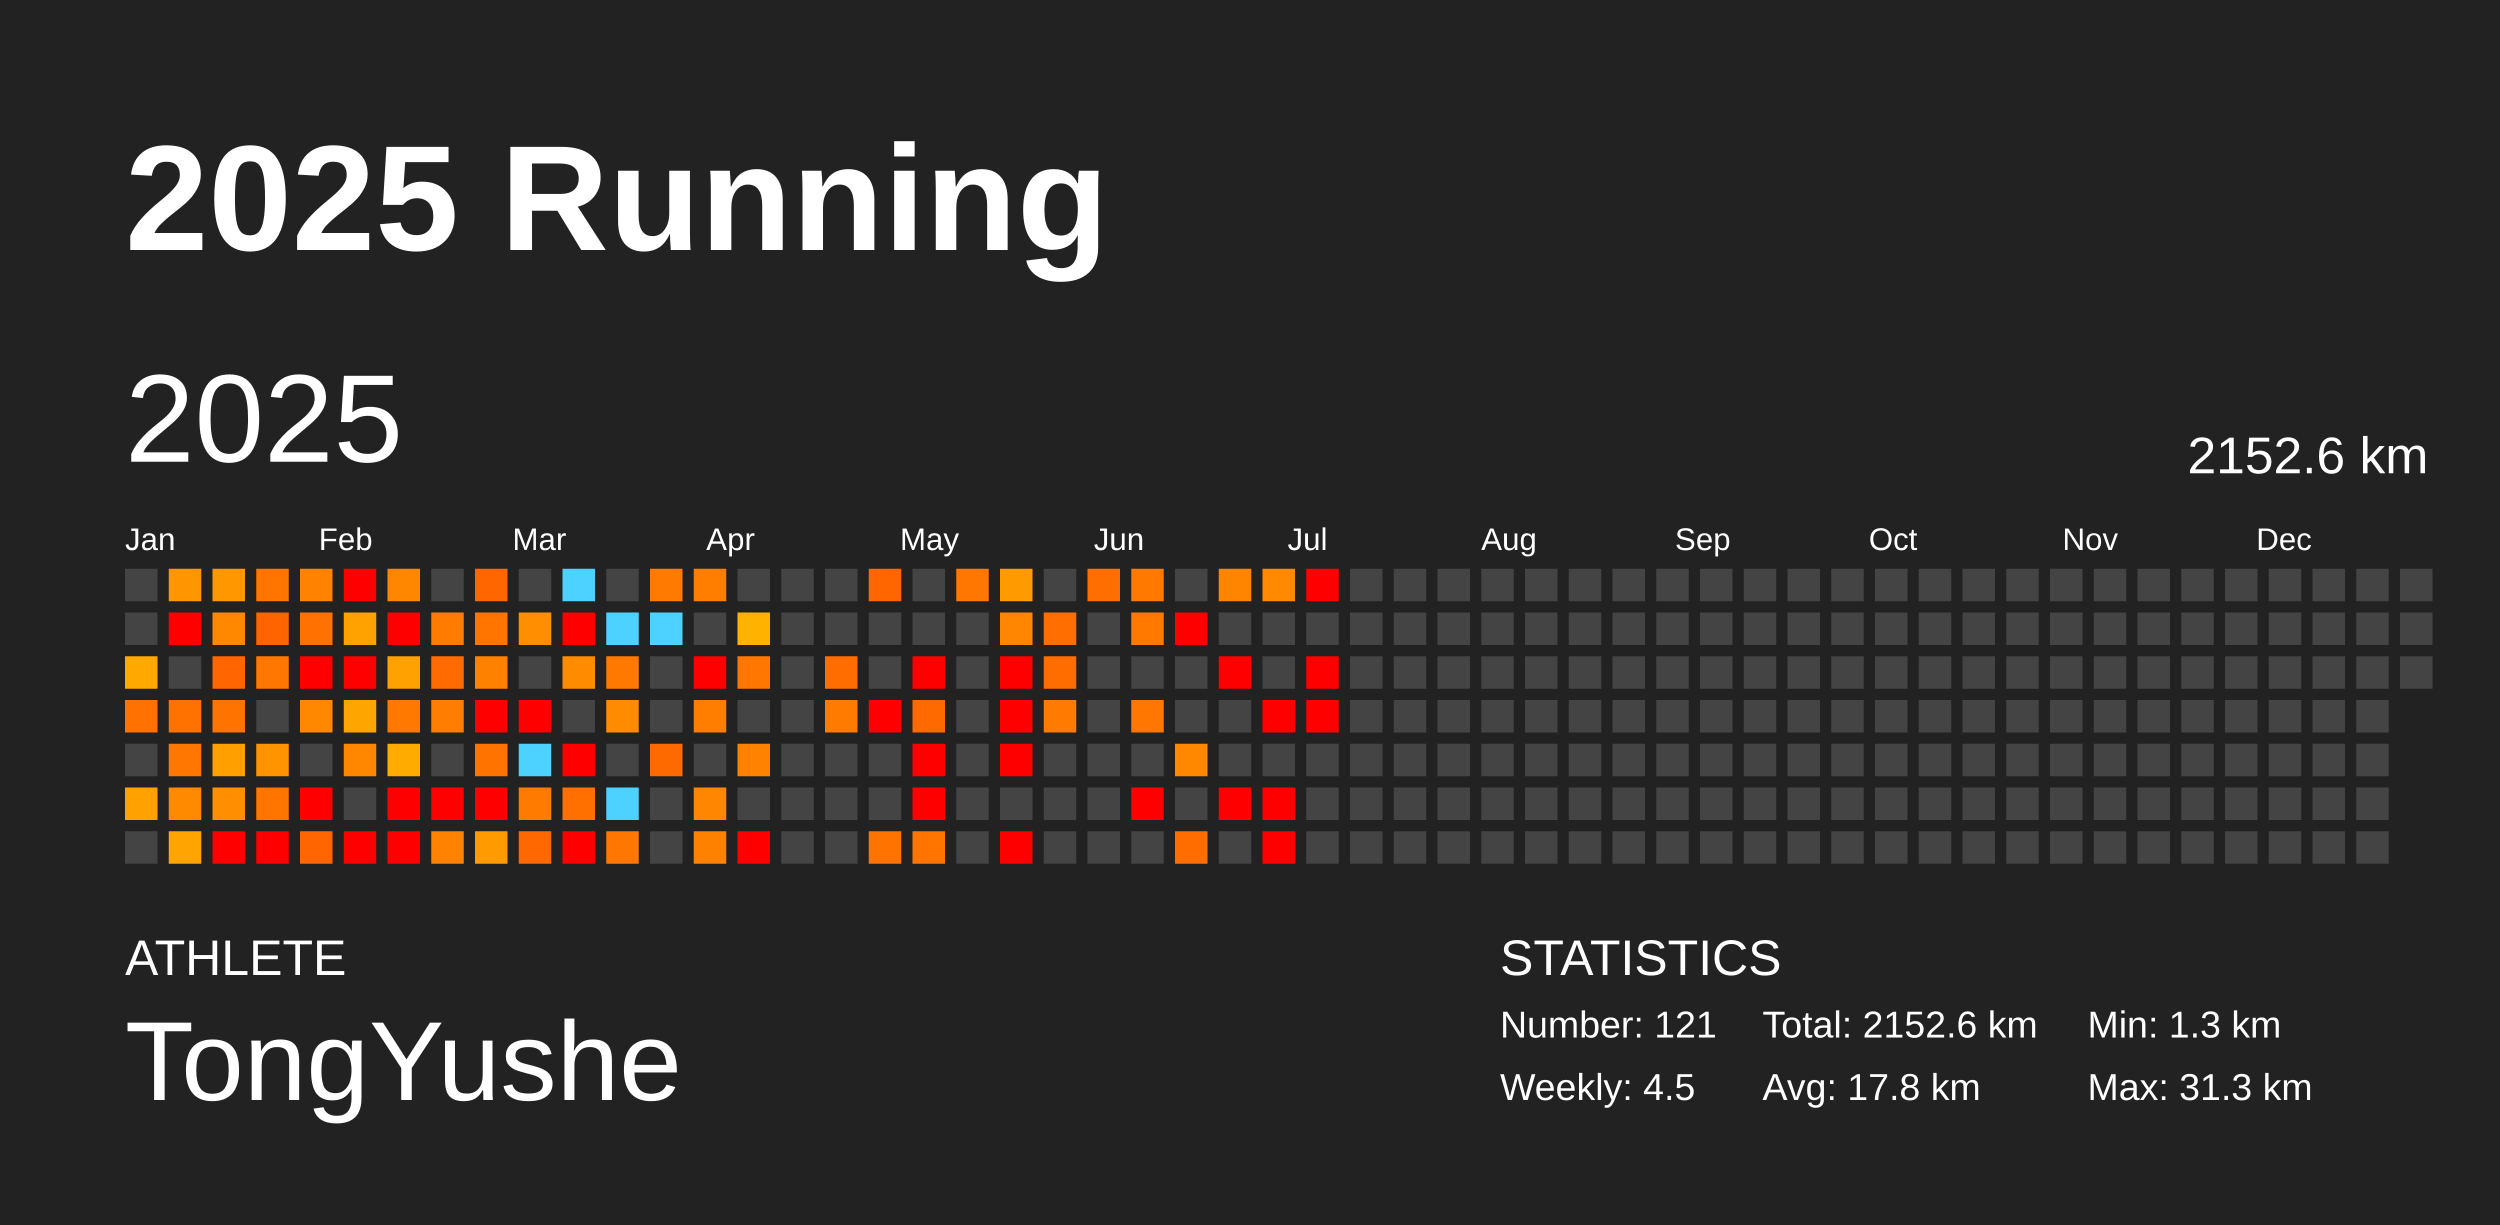
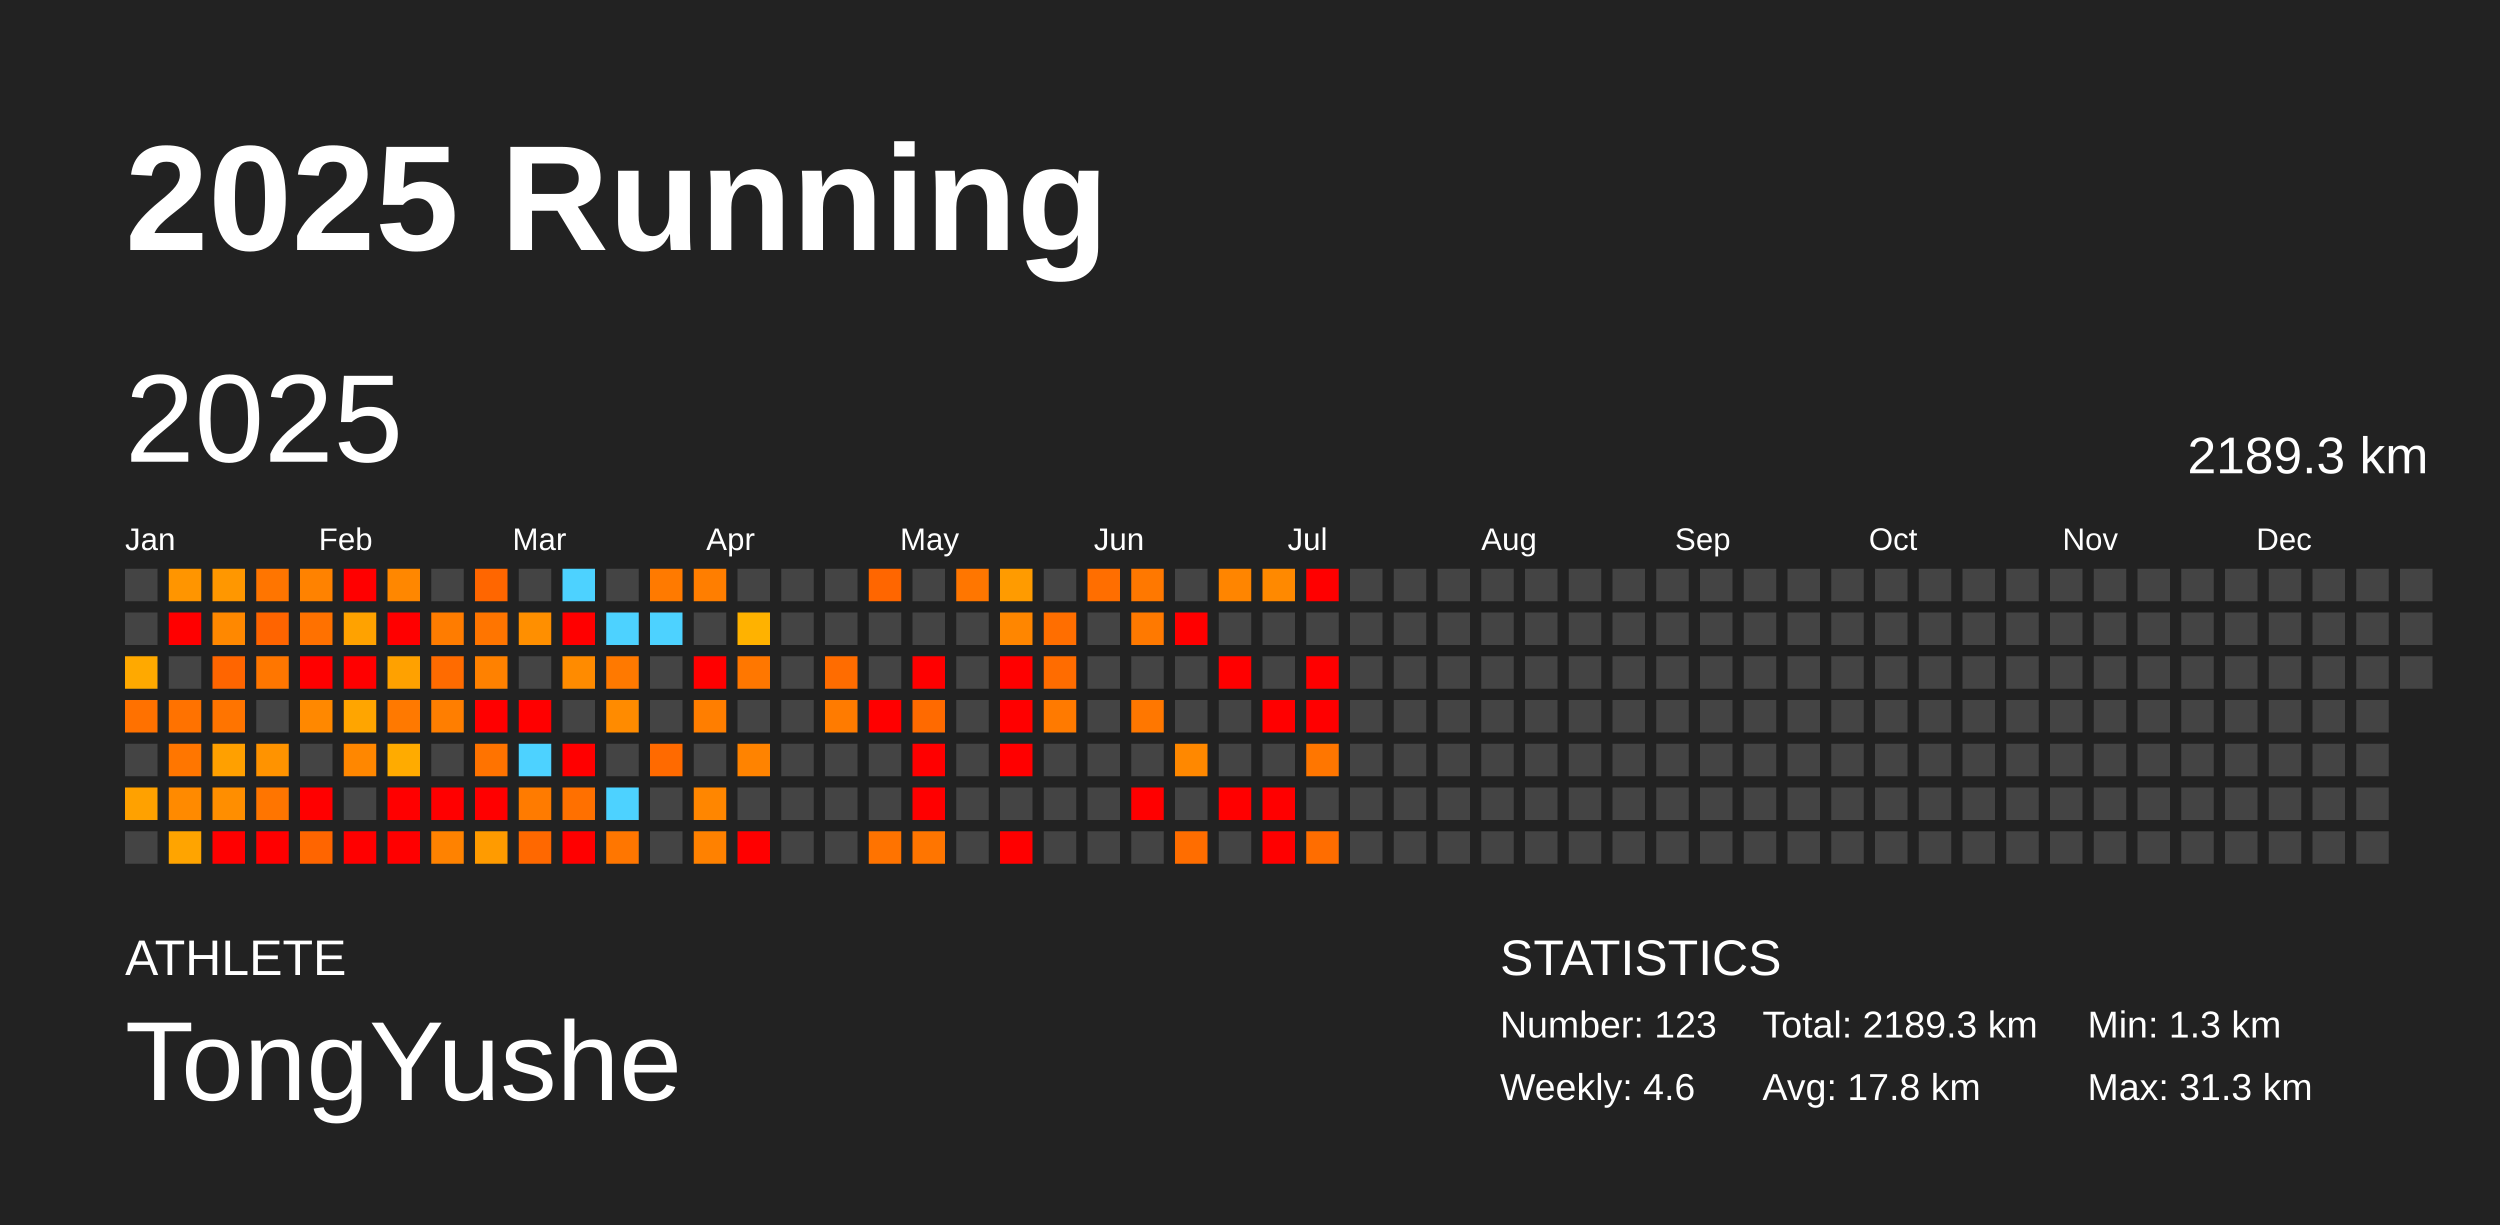
<svg xmlns="http://www.w3.org/2000/svg" baseProfile="full" height="98mm" version="1.1" viewBox="0,0,200,98" width="200mm">
  <defs />
  <rect fill="#222222" height="98" width="200" x="0" y="0" />
  <text fill="#FFFFFF" style="font-size:12px; font-family:Arial; font-weight:bold;" x="10" y="20">2025 Running</text>
  <text fill="#FFFFFF" style="font-size:4px; font-family:Arial" x="10" y="78">ATHLETE</text>
  <text fill="#FFFFFF" style="font-size:9px; font-family:Arial" x="10" y="88">TongYushe</text>
  <text fill="#FFFFFF" style="font-size:4px; font-family:Arial" x="120" y="78">STATISTICS</text>
-   <text fill="#FFFFFF" style="font-size:3px; font-family:Arial" x="120" y="83">Number: 121</text>
-   <text fill="#FFFFFF" style="font-size:3px; font-family:Arial" x="120" y="88">Weekly: 4.5</text>
-   <text fill="#FFFFFF" style="font-size:3px; font-family:Arial" x="141" y="83">Total: 2152.6 km</text>
+   <text fill="#FFFFFF" style="font-size:3px; font-family:Arial" x="120" y="83">Number: 123</text>
+   <text fill="#FFFFFF" style="font-size:3px; font-family:Arial" x="120" y="88">Weekly: 4.6</text>
+   <text fill="#FFFFFF" style="font-size:3px; font-family:Arial" x="141" y="83">Total: 2189.3 km</text>
  <text fill="#FFFFFF" style="font-size:3px; font-family:Arial" x="141" y="88">Avg: 17.8 km</text>
  <text fill="#FFFFFF" style="font-size:3px; font-family:Arial" x="167" y="83">Min: 1.3 km</text>
  <text fill="#FFFFFF" style="font-size:3px; font-family:Arial" x="167" y="88">Max: 31.3 km</text>
  <text dominant-baseline="hanging" fill="#FFFFFF" style="font-size:10.0px; font-family:Arial;" x="10" y="30">2025</text>
-   <text dominant-baseline="hanging" fill="#FFFFFF" style="font-size:4.125px; font-family:Arial;" x="175" y="35">2152.6 km</text>
+   <text dominant-baseline="hanging" fill="#FFFFFF" style="font-size:4.125px; font-family:Arial;" x="175" y="35">2189.3 km</text>
  <text fill="#FFFFFF" style="font-size:2.5px; font-family:Arial" x="10.0" y="44">Jan</text>
  <text fill="#FFFFFF" style="font-size:2.5px; font-family:Arial" x="25.5" y="44">Feb</text>
  <text fill="#FFFFFF" style="font-size:2.5px; font-family:Arial" x="41.0" y="44">Mar</text>
  <text fill="#FFFFFF" style="font-size:2.5px; font-family:Arial" x="56.5" y="44">Apr</text>
  <text fill="#FFFFFF" style="font-size:2.5px; font-family:Arial" x="72.0" y="44">May</text>
  <text fill="#FFFFFF" style="font-size:2.5px; font-family:Arial" x="87.5" y="44">Jun</text>
  <text fill="#FFFFFF" style="font-size:2.5px; font-family:Arial" x="103.0" y="44">Jul</text>
  <text fill="#FFFFFF" style="font-size:2.5px; font-family:Arial" x="118.5" y="44">Aug</text>
  <text fill="#FFFFFF" style="font-size:2.5px; font-family:Arial" x="134.0" y="44">Sep</text>
  <text fill="#FFFFFF" style="font-size:2.5px; font-family:Arial" x="149.5" y="44">Oct</text>
  <text fill="#FFFFFF" style="font-size:2.5px; font-family:Arial" x="165.0" y="44">Nov</text>
  <text fill="#FFFFFF" style="font-size:2.5px; font-family:Arial" x="180.5" y="44">Dec</text>
  <rect fill="#444444" height="2.6" width="2.6" x="10.0" y="45.5" />
  <rect fill="#444444" height="2.6" width="2.6" x="10.0" y="49.0" />
  <rect fill="#ffa900" height="2.6" width="2.6" x="10.0" y="52.5" />
  <rect fill="#ff7100" height="2.6" width="2.6" x="10.0" y="56.0" />
  <rect fill="#444444" height="2.6" width="2.6" x="10.0" y="59.5" />
  <rect fill="#ffa100" height="2.6" width="2.6" x="10.0" y="63.0" />
  <rect fill="#444444" height="2.6" width="2.6" x="10.0" y="66.5" />
  <rect fill="#ff9500" height="2.6" width="2.6" x="13.5" y="45.5" />
  <rect fill="red" height="2.6" width="2.6" x="13.5" y="49.0" />
  <rect fill="#444444" height="2.6" width="2.6" x="13.5" y="52.5" />
  <rect fill="#ff7200" height="2.6" width="2.6" x="13.5" y="56.0" />
  <rect fill="#ff7600" height="2.6" width="2.6" x="13.5" y="59.5" />
  <rect fill="#ff8a00" height="2.6" width="2.6" x="13.5" y="63.0" />
  <rect fill="#ffa400" height="2.6" width="2.6" x="13.5" y="66.5" />
  <rect fill="#ff9700" height="2.6" width="2.6" x="17.0" y="45.5" />
  <rect fill="#ff8800" height="2.6" width="2.6" x="17.0" y="49.0" />
  <rect fill="#ff6500" height="2.6" width="2.6" x="17.0" y="52.5" />
  <rect fill="#ff7400" height="2.6" width="2.6" x="17.0" y="56.0" />
  <rect fill="#ffa000" height="2.6" width="2.6" x="17.0" y="59.5" />
  <rect fill="#ff8e00" height="2.6" width="2.6" x="17.0" y="63.0" />
  <rect fill="red" height="2.6" width="2.6" x="17.0" y="66.5" />
  <rect fill="#ff7500" height="2.6" width="2.6" x="20.5" y="45.5" />
  <rect fill="#ff6400" height="2.6" width="2.6" x="20.5" y="49.0" />
  <rect fill="#ff7600" height="2.6" width="2.6" x="20.5" y="52.5" />
  <rect fill="#444444" height="2.6" width="2.6" x="20.5" y="56.0" />
  <rect fill="#ff9300" height="2.6" width="2.6" x="20.5" y="59.5" />
  <rect fill="#ff7500" height="2.6" width="2.6" x="20.5" y="63.0" />
  <rect fill="red" height="2.6" width="2.6" x="20.5" y="66.5" />
  <rect fill="#ff8200" height="2.6" width="2.6" x="24.0" y="45.5" />
  <rect fill="#ff7100" height="2.6" width="2.6" x="24.0" y="49.0" />
  <rect fill="red" height="2.6" width="2.6" x="24.0" y="52.5" />
  <rect fill="#ff8800" height="2.6" width="2.6" x="24.0" y="56.0" />
  <rect fill="#444444" height="2.6" width="2.6" x="24.0" y="59.5" />
  <rect fill="red" height="2.6" width="2.6" x="24.0" y="63.0" />
  <rect fill="#ff6500" height="2.6" width="2.6" x="24.0" y="66.5" />
  <rect fill="red" height="2.6" width="2.6" x="27.5" y="45.5" />
  <rect fill="#ffa200" height="2.6" width="2.6" x="27.5" y="49.0" />
  <rect fill="red" height="2.6" width="2.6" x="27.5" y="52.5" />
  <rect fill="#ffa500" height="2.6" width="2.6" x="27.5" y="56.0" />
  <rect fill="#ff8700" height="2.6" width="2.6" x="27.5" y="59.5" />
  <rect fill="#444444" height="2.6" width="2.6" x="27.5" y="63.0" />
  <rect fill="red" height="2.6" width="2.6" x="27.5" y="66.5" />
  <rect fill="#ff8700" height="2.6" width="2.6" x="31.0" y="45.5" />
  <rect fill="red" height="2.6" width="2.6" x="31.0" y="49.0" />
  <rect fill="#ffa100" height="2.6" width="2.6" x="31.0" y="52.5" />
  <rect fill="#ff7900" height="2.6" width="2.6" x="31.0" y="56.0" />
  <rect fill="#ffab00" height="2.6" width="2.6" x="31.0" y="59.5" />
  <rect fill="red" height="2.6" width="2.6" x="31.0" y="63.0" />
  <rect fill="red" height="2.6" width="2.6" x="31.0" y="66.5" />
  <rect fill="#444444" height="2.6" width="2.6" x="34.5" y="45.5" />
  <rect fill="#ff7c00" height="2.6" width="2.6" x="34.5" y="49.0" />
  <rect fill="#ff6b00" height="2.6" width="2.6" x="34.5" y="52.5" />
  <rect fill="#ff7e00" height="2.6" width="2.6" x="34.5" y="56.0" />
  <rect fill="#444444" height="2.6" width="2.6" x="34.5" y="59.5" />
  <rect fill="red" height="2.6" width="2.6" x="34.5" y="63.0" />
  <rect fill="#ff8200" height="2.6" width="2.6" x="34.5" y="66.5" />
  <rect fill="#ff6600" height="2.6" width="2.6" x="38.0" y="45.5" />
  <rect fill="#ff7500" height="2.6" width="2.6" x="38.0" y="49.0" />
  <rect fill="#ff8100" height="2.6" width="2.6" x="38.0" y="52.5" />
  <rect fill="red" height="2.6" width="2.6" x="38.0" y="56.0" />
  <rect fill="#ff7300" height="2.6" width="2.6" x="38.0" y="59.5" />
  <rect fill="red" height="2.6" width="2.6" x="38.0" y="63.0" />
  <rect fill="#ff9b00" height="2.6" width="2.6" x="38.0" y="66.5" />
  <rect fill="#444444" height="2.6" width="2.6" x="41.5" y="45.5" />
  <rect fill="#ff8f00" height="2.6" width="2.6" x="41.5" y="49.0" />
  <rect fill="#444444" height="2.6" width="2.6" x="41.5" y="52.5" />
  <rect fill="red" height="2.6" width="2.6" x="41.5" y="56.0" />
  <rect fill="#4dd2ff" height="2.6" width="2.6" x="41.5" y="59.5" />
  <rect fill="#ff7b00" height="2.6" width="2.6" x="41.5" y="63.0" />
  <rect fill="#ff6800" height="2.6" width="2.6" x="41.5" y="66.5" />
  <rect fill="#4dd2ff" height="2.6" width="2.6" x="45.0" y="45.5" />
  <rect fill="red" height="2.6" width="2.6" x="45.0" y="49.0" />
  <rect fill="#ff8b00" height="2.6" width="2.6" x="45.0" y="52.5" />
  <rect fill="#444444" height="2.6" width="2.6" x="45.0" y="56.0" />
  <rect fill="red" height="2.6" width="2.6" x="45.0" y="59.5" />
  <rect fill="#ff7000" height="2.6" width="2.6" x="45.0" y="63.0" />
  <rect fill="red" height="2.6" width="2.6" x="45.0" y="66.5" />
  <rect fill="#444444" height="2.6" width="2.6" x="48.5" y="45.5" />
  <rect fill="#4dd2ff" height="2.6" width="2.6" x="48.5" y="49.0" />
  <rect fill="#ff7900" height="2.6" width="2.6" x="48.5" y="52.5" />
  <rect fill="#ff8b00" height="2.6" width="2.6" x="48.5" y="56.0" />
  <rect fill="#444444" height="2.6" width="2.6" x="48.5" y="59.5" />
  <rect fill="#4dd2ff" height="2.6" width="2.6" x="48.5" y="63.0" />
  <rect fill="#ff7600" height="2.6" width="2.6" x="48.5" y="66.5" />
  <rect fill="#ff7a00" height="2.6" width="2.6" x="52.0" y="45.5" />
  <rect fill="#4dd2ff" height="2.6" width="2.6" x="52.0" y="49.0" />
  <rect fill="#444444" height="2.6" width="2.6" x="52.0" y="52.5" />
  <rect fill="#444444" height="2.6" width="2.6" x="52.0" y="56.0" />
  <rect fill="#ff6a00" height="2.6" width="2.6" x="52.0" y="59.5" />
  <rect fill="#444444" height="2.6" width="2.6" x="52.0" y="63.0" />
  <rect fill="#444444" height="2.6" width="2.6" x="52.0" y="66.5" />
  <rect fill="#ff7e00" height="2.6" width="2.6" x="55.5" y="45.5" />
  <rect fill="#444444" height="2.6" width="2.6" x="55.5" y="49.0" />
  <rect fill="red" height="2.6" width="2.6" x="55.5" y="52.5" />
  <rect fill="#ff7e00" height="2.6" width="2.6" x="55.5" y="56.0" />
  <rect fill="#444444" height="2.6" width="2.6" x="55.5" y="59.5" />
  <rect fill="#ff8600" height="2.6" width="2.6" x="55.5" y="63.0" />
  <rect fill="#ff8100" height="2.6" width="2.6" x="55.5" y="66.5" />
  <rect fill="#444444" height="2.6" width="2.6" x="59.0" y="45.5" />
  <rect fill="#ffb200" height="2.6" width="2.6" x="59.0" y="49.0" />
  <rect fill="#ff7700" height="2.6" width="2.6" x="59.0" y="52.5" />
  <rect fill="#444444" height="2.6" width="2.6" x="59.0" y="56.0" />
  <rect fill="#ff8300" height="2.6" width="2.6" x="59.0" y="59.5" />
  <rect fill="#444444" height="2.6" width="2.6" x="59.0" y="63.0" />
  <rect fill="red" height="2.6" width="2.6" x="59.0" y="66.5" />
  <rect fill="#444444" height="2.6" width="2.6" x="62.5" y="45.5" />
  <rect fill="#444444" height="2.6" width="2.6" x="62.5" y="49.0" />
  <rect fill="#444444" height="2.6" width="2.6" x="62.5" y="52.5" />
  <rect fill="#444444" height="2.6" width="2.6" x="62.5" y="56.0" />
  <rect fill="#444444" height="2.6" width="2.6" x="62.5" y="59.5" />
  <rect fill="#444444" height="2.6" width="2.6" x="62.5" y="63.0" />
  <rect fill="#444444" height="2.6" width="2.6" x="62.5" y="66.5" />
  <rect fill="#444444" height="2.6" width="2.6" x="66.0" y="45.5" />
  <rect fill="#444444" height="2.6" width="2.6" x="66.0" y="49.0" />
  <rect fill="#ff6c00" height="2.6" width="2.6" x="66.0" y="52.5" />
  <rect fill="#ff7b00" height="2.6" width="2.6" x="66.0" y="56.0" />
  <rect fill="#444444" height="2.6" width="2.6" x="66.0" y="59.5" />
  <rect fill="#444444" height="2.6" width="2.6" x="66.0" y="63.0" />
  <rect fill="#444444" height="2.6" width="2.6" x="66.0" y="66.5" />
  <rect fill="#ff6600" height="2.6" width="2.6" x="69.5" y="45.5" />
  <rect fill="#444444" height="2.6" width="2.6" x="69.5" y="49.0" />
  <rect fill="#444444" height="2.6" width="2.6" x="69.5" y="52.5" />
  <rect fill="red" height="2.6" width="2.6" x="69.5" y="56.0" />
  <rect fill="#444444" height="2.6" width="2.6" x="69.5" y="59.5" />
  <rect fill="#444444" height="2.6" width="2.6" x="69.5" y="63.0" />
  <rect fill="#ff7300" height="2.6" width="2.6" x="69.5" y="66.5" />
  <rect fill="#444444" height="2.6" width="2.6" x="73.0" y="45.5" />
  <rect fill="#444444" height="2.6" width="2.6" x="73.0" y="49.0" />
  <rect fill="red" height="2.6" width="2.6" x="73.0" y="52.5" />
  <rect fill="#ff6a00" height="2.6" width="2.6" x="73.0" y="56.0" />
  <rect fill="red" height="2.6" width="2.6" x="73.0" y="59.5" />
  <rect fill="red" height="2.6" width="2.6" x="73.0" y="63.0" />
  <rect fill="#ff7500" height="2.6" width="2.6" x="73.0" y="66.5" />
  <rect fill="#ff7600" height="2.6" width="2.6" x="76.5" y="45.5" />
  <rect fill="#444444" height="2.6" width="2.6" x="76.5" y="49.0" />
  <rect fill="#444444" height="2.6" width="2.6" x="76.5" y="52.5" />
  <rect fill="#444444" height="2.6" width="2.6" x="76.5" y="56.0" />
  <rect fill="#444444" height="2.6" width="2.6" x="76.5" y="59.5" />
  <rect fill="#444444" height="2.6" width="2.6" x="76.5" y="63.0" />
  <rect fill="#444444" height="2.6" width="2.6" x="76.5" y="66.5" />
  <rect fill="#ff9b00" height="2.6" width="2.6" x="80.0" y="45.5" />
  <rect fill="#ff8600" height="2.6" width="2.6" x="80.0" y="49.0" />
  <rect fill="red" height="2.6" width="2.6" x="80.0" y="52.5" />
  <rect fill="red" height="2.6" width="2.6" x="80.0" y="56.0" />
  <rect fill="red" height="2.6" width="2.6" x="80.0" y="59.5" />
  <rect fill="#444444" height="2.6" width="2.6" x="80.0" y="63.0" />
  <rect fill="red" height="2.6" width="2.6" x="80.0" y="66.5" />
  <rect fill="#444444" height="2.6" width="2.6" x="83.5" y="45.5" />
  <rect fill="#ff6e00" height="2.6" width="2.6" x="83.5" y="49.0" />
  <rect fill="#ff6c00" height="2.6" width="2.6" x="83.5" y="52.5" />
  <rect fill="#ff7a00" height="2.6" width="2.6" x="83.5" y="56.0" />
  <rect fill="#444444" height="2.6" width="2.6" x="83.5" y="59.5" />
  <rect fill="#444444" height="2.6" width="2.6" x="83.5" y="63.0" />
  <rect fill="#444444" height="2.6" width="2.6" x="83.5" y="66.5" />
  <rect fill="#ff6e00" height="2.6" width="2.6" x="87.0" y="45.5" />
  <rect fill="#444444" height="2.6" width="2.6" x="87.0" y="49.0" />
  <rect fill="#444444" height="2.6" width="2.6" x="87.0" y="52.5" />
  <rect fill="#444444" height="2.6" width="2.6" x="87.0" y="56.0" />
  <rect fill="#444444" height="2.6" width="2.6" x="87.0" y="59.5" />
  <rect fill="#444444" height="2.6" width="2.6" x="87.0" y="63.0" />
  <rect fill="#444444" height="2.6" width="2.6" x="87.0" y="66.5" />
  <rect fill="#ff7800" height="2.6" width="2.6" x="90.5" y="45.5" />
  <rect fill="#ff7900" height="2.6" width="2.6" x="90.5" y="49.0" />
  <rect fill="#444444" height="2.6" width="2.6" x="90.5" y="52.5" />
  <rect fill="#ff7700" height="2.6" width="2.6" x="90.5" y="56.0" />
  <rect fill="#444444" height="2.6" width="2.6" x="90.5" y="59.5" />
  <rect fill="red" height="2.6" width="2.6" x="90.5" y="63.0" />
  <rect fill="#444444" height="2.6" width="2.6" x="90.5" y="66.5" />
  <rect fill="#444444" height="2.6" width="2.6" x="94.0" y="45.5" />
  <rect fill="red" height="2.6" width="2.6" x="94.0" y="49.0" />
  <rect fill="#444444" height="2.6" width="2.6" x="94.0" y="52.5" />
  <rect fill="#444444" height="2.6" width="2.6" x="94.0" y="56.0" />
  <rect fill="#ff8800" height="2.6" width="2.6" x="94.0" y="59.5" />
  <rect fill="#444444" height="2.6" width="2.6" x="94.0" y="63.0" />
  <rect fill="#ff6d00" height="2.6" width="2.6" x="94.0" y="66.5" />
  <rect fill="#ff8500" height="2.6" width="2.6" x="97.5" y="45.5" />
  <rect fill="#444444" height="2.6" width="2.6" x="97.5" y="49.0" />
  <rect fill="red" height="2.6" width="2.6" x="97.5" y="52.5" />
  <rect fill="#444444" height="2.6" width="2.6" x="97.5" y="56.0" />
  <rect fill="#444444" height="2.6" width="2.6" x="97.5" y="59.5" />
  <rect fill="red" height="2.6" width="2.6" x="97.5" y="63.0" />
  <rect fill="#444444" height="2.6" width="2.6" x="97.5" y="66.5" />
  <rect fill="#ff8900" height="2.6" width="2.6" x="101.0" y="45.5" />
  <rect fill="#444444" height="2.6" width="2.6" x="101.0" y="49.0" />
  <rect fill="#444444" height="2.6" width="2.6" x="101.0" y="52.5" />
  <rect fill="red" height="2.6" width="2.6" x="101.0" y="56.0" />
  <rect fill="#444444" height="2.6" width="2.6" x="101.0" y="59.5" />
  <rect fill="red" height="2.6" width="2.6" x="101.0" y="63.0" />
  <rect fill="red" height="2.6" width="2.6" x="101.0" y="66.5" />
  <rect fill="red" height="2.6" width="2.6" x="104.5" y="45.5" />
  <rect fill="#444444" height="2.6" width="2.6" x="104.5" y="49.0" />
  <rect fill="red" height="2.6" width="2.6" x="104.5" y="52.5" />
  <rect fill="red" height="2.6" width="2.6" x="104.5" y="56.0" />
-   <rect fill="#444444" height="2.6" width="2.6" x="104.5" y="59.5" />
+   <rect fill="#ff7600" height="2.6" width="2.6" x="104.5" y="59.5" />
  <rect fill="#444444" height="2.6" width="2.6" x="104.5" y="63.0" />
-   <rect fill="#444444" height="2.6" width="2.6" x="104.5" y="66.5" />
+   <rect fill="#ff6d00" height="2.6" width="2.6" x="104.5" y="66.5" />
  <rect fill="#444444" height="2.6" width="2.6" x="108.0" y="45.5" />
  <rect fill="#444444" height="2.6" width="2.6" x="108.0" y="49.0" />
  <rect fill="#444444" height="2.6" width="2.6" x="108.0" y="52.5" />
  <rect fill="#444444" height="2.6" width="2.6" x="108.0" y="56.0" />
  <rect fill="#444444" height="2.6" width="2.6" x="108.0" y="59.5" />
  <rect fill="#444444" height="2.6" width="2.6" x="108.0" y="63.0" />
  <rect fill="#444444" height="2.6" width="2.6" x="108.0" y="66.5" />
  <rect fill="#444444" height="2.6" width="2.6" x="111.5" y="45.5" />
  <rect fill="#444444" height="2.6" width="2.6" x="111.5" y="49.0" />
  <rect fill="#444444" height="2.6" width="2.6" x="111.5" y="52.5" />
  <rect fill="#444444" height="2.6" width="2.6" x="111.5" y="56.0" />
  <rect fill="#444444" height="2.6" width="2.6" x="111.5" y="59.5" />
  <rect fill="#444444" height="2.6" width="2.6" x="111.5" y="63.0" />
  <rect fill="#444444" height="2.6" width="2.6" x="111.5" y="66.5" />
  <rect fill="#444444" height="2.6" width="2.6" x="115.0" y="45.5" />
  <rect fill="#444444" height="2.6" width="2.6" x="115.0" y="49.0" />
  <rect fill="#444444" height="2.6" width="2.6" x="115.0" y="52.5" />
  <rect fill="#444444" height="2.6" width="2.6" x="115.0" y="56.0" />
  <rect fill="#444444" height="2.6" width="2.6" x="115.0" y="59.5" />
  <rect fill="#444444" height="2.6" width="2.6" x="115.0" y="63.0" />
  <rect fill="#444444" height="2.6" width="2.6" x="115.0" y="66.5" />
  <rect fill="#444444" height="2.6" width="2.6" x="118.5" y="45.5" />
  <rect fill="#444444" height="2.6" width="2.6" x="118.5" y="49.0" />
  <rect fill="#444444" height="2.6" width="2.6" x="118.5" y="52.5" />
  <rect fill="#444444" height="2.6" width="2.6" x="118.5" y="56.0" />
  <rect fill="#444444" height="2.6" width="2.6" x="118.5" y="59.5" />
  <rect fill="#444444" height="2.6" width="2.6" x="118.5" y="63.0" />
  <rect fill="#444444" height="2.6" width="2.6" x="118.5" y="66.5" />
  <rect fill="#444444" height="2.6" width="2.6" x="122.0" y="45.5" />
  <rect fill="#444444" height="2.6" width="2.6" x="122.0" y="49.0" />
  <rect fill="#444444" height="2.6" width="2.6" x="122.0" y="52.5" />
  <rect fill="#444444" height="2.6" width="2.6" x="122.0" y="56.0" />
  <rect fill="#444444" height="2.6" width="2.6" x="122.0" y="59.5" />
  <rect fill="#444444" height="2.6" width="2.6" x="122.0" y="63.0" />
  <rect fill="#444444" height="2.6" width="2.6" x="122.0" y="66.5" />
  <rect fill="#444444" height="2.6" width="2.6" x="125.5" y="45.5" />
  <rect fill="#444444" height="2.6" width="2.6" x="125.5" y="49.0" />
  <rect fill="#444444" height="2.6" width="2.6" x="125.5" y="52.5" />
  <rect fill="#444444" height="2.6" width="2.6" x="125.5" y="56.0" />
  <rect fill="#444444" height="2.6" width="2.6" x="125.5" y="59.5" />
  <rect fill="#444444" height="2.6" width="2.6" x="125.5" y="63.0" />
  <rect fill="#444444" height="2.6" width="2.6" x="125.5" y="66.5" />
  <rect fill="#444444" height="2.6" width="2.6" x="129.0" y="45.5" />
  <rect fill="#444444" height="2.6" width="2.6" x="129.0" y="49.0" />
  <rect fill="#444444" height="2.6" width="2.6" x="129.0" y="52.5" />
  <rect fill="#444444" height="2.6" width="2.6" x="129.0" y="56.0" />
  <rect fill="#444444" height="2.6" width="2.6" x="129.0" y="59.5" />
  <rect fill="#444444" height="2.6" width="2.6" x="129.0" y="63.0" />
  <rect fill="#444444" height="2.6" width="2.6" x="129.0" y="66.5" />
  <rect fill="#444444" height="2.6" width="2.6" x="132.5" y="45.5" />
  <rect fill="#444444" height="2.6" width="2.6" x="132.5" y="49.0" />
  <rect fill="#444444" height="2.6" width="2.6" x="132.5" y="52.5" />
  <rect fill="#444444" height="2.6" width="2.6" x="132.5" y="56.0" />
  <rect fill="#444444" height="2.6" width="2.6" x="132.5" y="59.5" />
  <rect fill="#444444" height="2.6" width="2.6" x="132.5" y="63.0" />
  <rect fill="#444444" height="2.6" width="2.6" x="132.5" y="66.5" />
  <rect fill="#444444" height="2.6" width="2.6" x="136.0" y="45.5" />
  <rect fill="#444444" height="2.6" width="2.6" x="136.0" y="49.0" />
  <rect fill="#444444" height="2.6" width="2.6" x="136.0" y="52.5" />
  <rect fill="#444444" height="2.6" width="2.6" x="136.0" y="56.0" />
  <rect fill="#444444" height="2.6" width="2.6" x="136.0" y="59.5" />
  <rect fill="#444444" height="2.6" width="2.6" x="136.0" y="63.0" />
  <rect fill="#444444" height="2.6" width="2.6" x="136.0" y="66.5" />
  <rect fill="#444444" height="2.6" width="2.6" x="139.5" y="45.5" />
  <rect fill="#444444" height="2.6" width="2.6" x="139.5" y="49.0" />
  <rect fill="#444444" height="2.6" width="2.6" x="139.5" y="52.5" />
  <rect fill="#444444" height="2.6" width="2.6" x="139.5" y="56.0" />
  <rect fill="#444444" height="2.6" width="2.6" x="139.5" y="59.5" />
  <rect fill="#444444" height="2.6" width="2.6" x="139.5" y="63.0" />
  <rect fill="#444444" height="2.6" width="2.6" x="139.5" y="66.5" />
  <rect fill="#444444" height="2.6" width="2.6" x="143.0" y="45.5" />
  <rect fill="#444444" height="2.6" width="2.6" x="143.0" y="49.0" />
  <rect fill="#444444" height="2.6" width="2.6" x="143.0" y="52.5" />
  <rect fill="#444444" height="2.6" width="2.6" x="143.0" y="56.0" />
  <rect fill="#444444" height="2.6" width="2.6" x="143.0" y="59.5" />
  <rect fill="#444444" height="2.6" width="2.6" x="143.0" y="63.0" />
  <rect fill="#444444" height="2.6" width="2.6" x="143.0" y="66.5" />
  <rect fill="#444444" height="2.6" width="2.6" x="146.5" y="45.5" />
  <rect fill="#444444" height="2.6" width="2.6" x="146.5" y="49.0" />
  <rect fill="#444444" height="2.6" width="2.6" x="146.5" y="52.5" />
  <rect fill="#444444" height="2.6" width="2.6" x="146.5" y="56.0" />
  <rect fill="#444444" height="2.6" width="2.6" x="146.5" y="59.5" />
  <rect fill="#444444" height="2.6" width="2.6" x="146.5" y="63.0" />
  <rect fill="#444444" height="2.6" width="2.6" x="146.5" y="66.5" />
  <rect fill="#444444" height="2.6" width="2.6" x="150.0" y="45.5" />
  <rect fill="#444444" height="2.6" width="2.6" x="150.0" y="49.0" />
  <rect fill="#444444" height="2.6" width="2.6" x="150.0" y="52.5" />
  <rect fill="#444444" height="2.6" width="2.6" x="150.0" y="56.0" />
  <rect fill="#444444" height="2.6" width="2.6" x="150.0" y="59.5" />
  <rect fill="#444444" height="2.6" width="2.6" x="150.0" y="63.0" />
  <rect fill="#444444" height="2.6" width="2.6" x="150.0" y="66.5" />
  <rect fill="#444444" height="2.6" width="2.6" x="153.5" y="45.5" />
  <rect fill="#444444" height="2.6" width="2.6" x="153.5" y="49.0" />
  <rect fill="#444444" height="2.6" width="2.6" x="153.5" y="52.5" />
  <rect fill="#444444" height="2.6" width="2.6" x="153.5" y="56.0" />
  <rect fill="#444444" height="2.6" width="2.6" x="153.5" y="59.5" />
  <rect fill="#444444" height="2.6" width="2.6" x="153.5" y="63.0" />
  <rect fill="#444444" height="2.6" width="2.6" x="153.5" y="66.5" />
  <rect fill="#444444" height="2.6" width="2.6" x="157.0" y="45.5" />
  <rect fill="#444444" height="2.6" width="2.6" x="157.0" y="49.0" />
  <rect fill="#444444" height="2.6" width="2.6" x="157.0" y="52.5" />
  <rect fill="#444444" height="2.6" width="2.6" x="157.0" y="56.0" />
  <rect fill="#444444" height="2.6" width="2.6" x="157.0" y="59.5" />
  <rect fill="#444444" height="2.6" width="2.6" x="157.0" y="63.0" />
  <rect fill="#444444" height="2.6" width="2.6" x="157.0" y="66.5" />
  <rect fill="#444444" height="2.6" width="2.6" x="160.5" y="45.5" />
  <rect fill="#444444" height="2.6" width="2.6" x="160.5" y="49.0" />
  <rect fill="#444444" height="2.6" width="2.6" x="160.5" y="52.5" />
  <rect fill="#444444" height="2.6" width="2.6" x="160.5" y="56.0" />
  <rect fill="#444444" height="2.6" width="2.6" x="160.5" y="59.5" />
  <rect fill="#444444" height="2.6" width="2.6" x="160.5" y="63.0" />
  <rect fill="#444444" height="2.6" width="2.6" x="160.5" y="66.5" />
  <rect fill="#444444" height="2.6" width="2.6" x="164.0" y="45.5" />
  <rect fill="#444444" height="2.6" width="2.6" x="164.0" y="49.0" />
  <rect fill="#444444" height="2.6" width="2.6" x="164.0" y="52.5" />
  <rect fill="#444444" height="2.6" width="2.6" x="164.0" y="56.0" />
  <rect fill="#444444" height="2.6" width="2.6" x="164.0" y="59.5" />
  <rect fill="#444444" height="2.6" width="2.6" x="164.0" y="63.0" />
  <rect fill="#444444" height="2.6" width="2.6" x="164.0" y="66.5" />
  <rect fill="#444444" height="2.6" width="2.6" x="167.5" y="45.5" />
  <rect fill="#444444" height="2.6" width="2.6" x="167.5" y="49.0" />
  <rect fill="#444444" height="2.6" width="2.6" x="167.5" y="52.5" />
  <rect fill="#444444" height="2.6" width="2.6" x="167.5" y="56.0" />
  <rect fill="#444444" height="2.6" width="2.6" x="167.5" y="59.5" />
  <rect fill="#444444" height="2.6" width="2.6" x="167.5" y="63.0" />
  <rect fill="#444444" height="2.6" width="2.6" x="167.5" y="66.5" />
  <rect fill="#444444" height="2.6" width="2.6" x="171.0" y="45.5" />
  <rect fill="#444444" height="2.6" width="2.6" x="171.0" y="49.0" />
  <rect fill="#444444" height="2.6" width="2.6" x="171.0" y="52.5" />
  <rect fill="#444444" height="2.6" width="2.6" x="171.0" y="56.0" />
  <rect fill="#444444" height="2.6" width="2.6" x="171.0" y="59.5" />
  <rect fill="#444444" height="2.6" width="2.6" x="171.0" y="63.0" />
  <rect fill="#444444" height="2.6" width="2.6" x="171.0" y="66.5" />
  <rect fill="#444444" height="2.6" width="2.6" x="174.5" y="45.5" />
  <rect fill="#444444" height="2.6" width="2.6" x="174.5" y="49.0" />
  <rect fill="#444444" height="2.6" width="2.6" x="174.5" y="52.5" />
  <rect fill="#444444" height="2.6" width="2.6" x="174.5" y="56.0" />
  <rect fill="#444444" height="2.6" width="2.6" x="174.5" y="59.5" />
  <rect fill="#444444" height="2.6" width="2.6" x="174.5" y="63.0" />
  <rect fill="#444444" height="2.6" width="2.6" x="174.5" y="66.5" />
  <rect fill="#444444" height="2.6" width="2.6" x="178.0" y="45.5" />
  <rect fill="#444444" height="2.6" width="2.6" x="178.0" y="49.0" />
  <rect fill="#444444" height="2.6" width="2.6" x="178.0" y="52.5" />
  <rect fill="#444444" height="2.6" width="2.6" x="178.0" y="56.0" />
  <rect fill="#444444" height="2.6" width="2.6" x="178.0" y="59.5" />
  <rect fill="#444444" height="2.6" width="2.6" x="178.0" y="63.0" />
  <rect fill="#444444" height="2.6" width="2.6" x="178.0" y="66.5" />
  <rect fill="#444444" height="2.6" width="2.6" x="181.5" y="45.5" />
  <rect fill="#444444" height="2.6" width="2.6" x="181.5" y="49.0" />
  <rect fill="#444444" height="2.6" width="2.6" x="181.5" y="52.5" />
  <rect fill="#444444" height="2.6" width="2.6" x="181.5" y="56.0" />
  <rect fill="#444444" height="2.6" width="2.6" x="181.5" y="59.5" />
  <rect fill="#444444" height="2.6" width="2.6" x="181.5" y="63.0" />
  <rect fill="#444444" height="2.6" width="2.6" x="181.5" y="66.5" />
  <rect fill="#444444" height="2.6" width="2.6" x="185.0" y="45.5" />
  <rect fill="#444444" height="2.6" width="2.6" x="185.0" y="49.0" />
  <rect fill="#444444" height="2.6" width="2.6" x="185.0" y="52.5" />
  <rect fill="#444444" height="2.6" width="2.6" x="185.0" y="56.0" />
  <rect fill="#444444" height="2.6" width="2.6" x="185.0" y="59.5" />
  <rect fill="#444444" height="2.6" width="2.6" x="185.0" y="63.0" />
  <rect fill="#444444" height="2.6" width="2.6" x="185.0" y="66.5" />
  <rect fill="#444444" height="2.6" width="2.6" x="188.5" y="45.5" />
  <rect fill="#444444" height="2.6" width="2.6" x="188.5" y="49.0" />
  <rect fill="#444444" height="2.6" width="2.6" x="188.5" y="52.5" />
  <rect fill="#444444" height="2.6" width="2.6" x="188.5" y="56.0" />
  <rect fill="#444444" height="2.6" width="2.6" x="188.5" y="59.5" />
  <rect fill="#444444" height="2.6" width="2.6" x="188.5" y="63.0" />
  <rect fill="#444444" height="2.6" width="2.6" x="188.5" y="66.5" />
  <rect fill="#444444" height="2.6" width="2.6" x="192.0" y="45.5" />
  <rect fill="#444444" height="2.6" width="2.6" x="192.0" y="49.0" />
  <rect fill="#444444" height="2.6" width="2.6" x="192.0" y="52.5" />
</svg>
